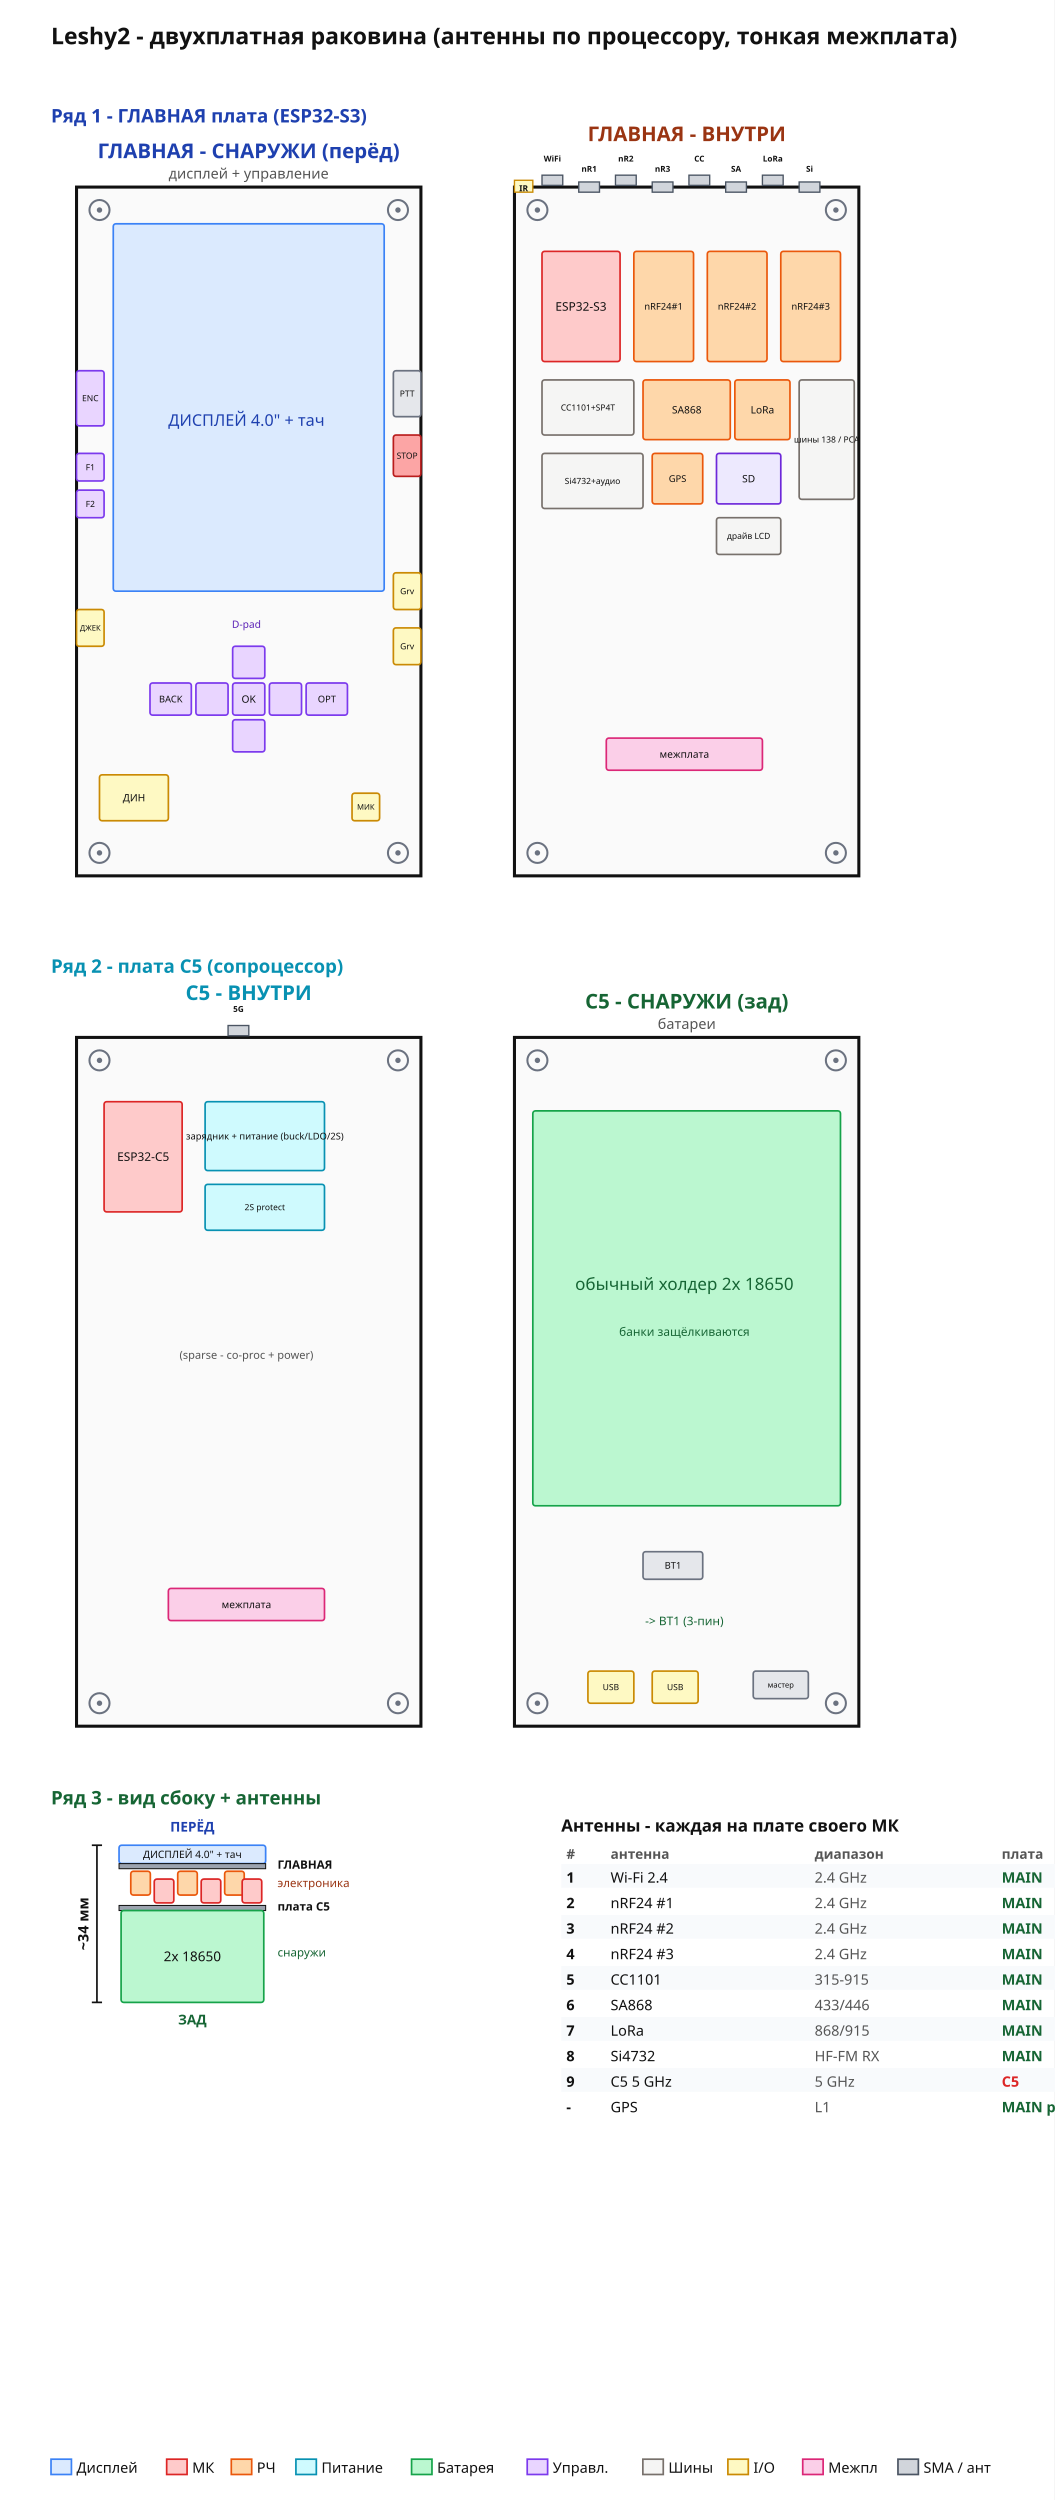
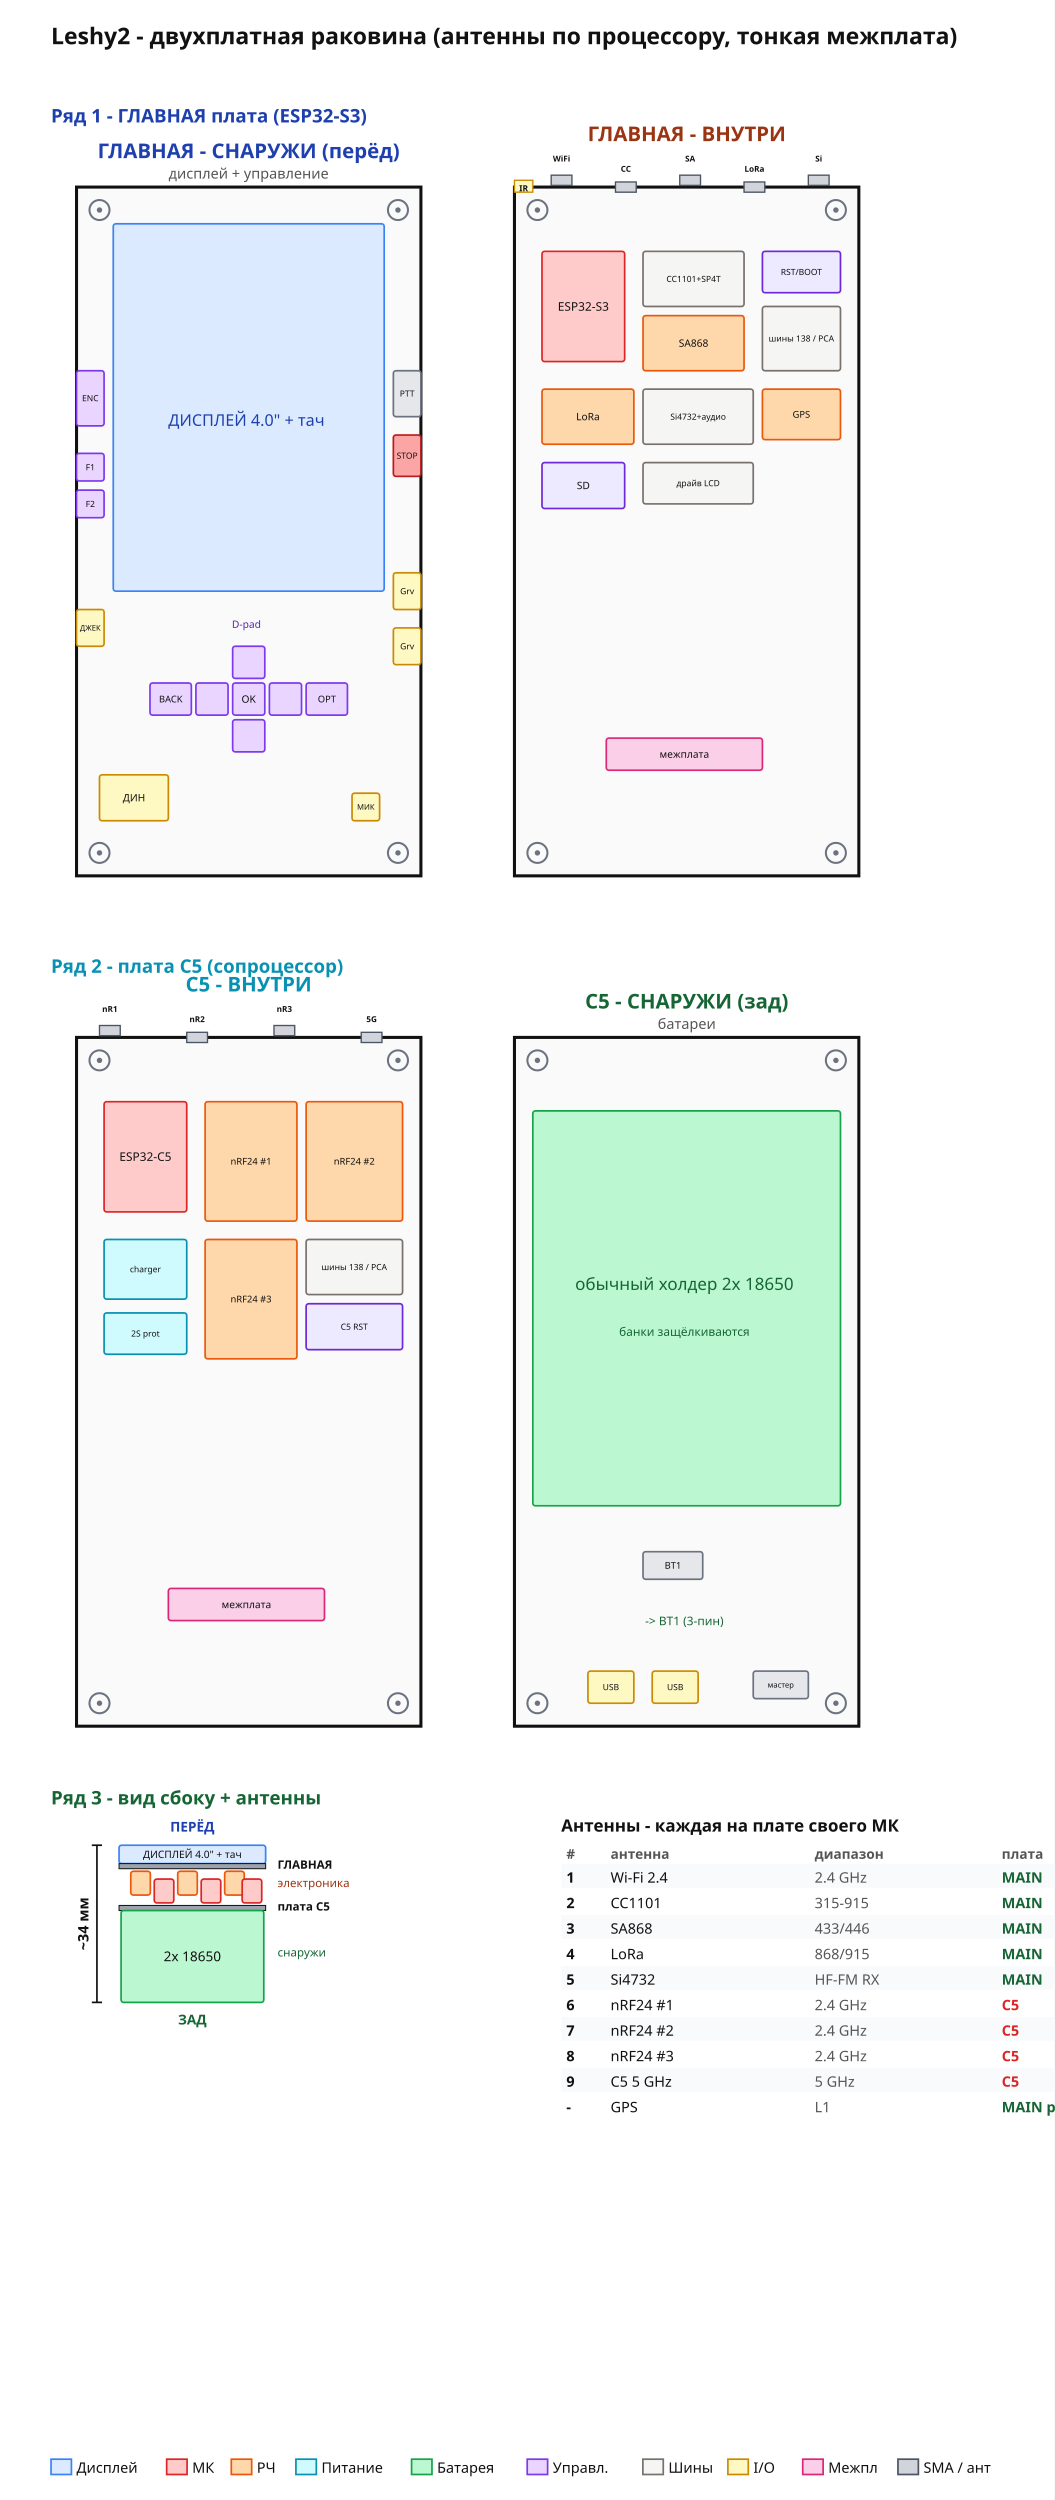
<svg xmlns="http://www.w3.org/2000/svg" width="620" height="1470" viewBox="0 0 620 1470">
  <rect width="620" height="1470" fill="white" />
  <defs>
    <marker id="ar" markerWidth="8" markerHeight="8" refX="6" refY="3" orient="auto">
      <path d="M0,0 L6,3 L0,6 Z" fill="#1e40af" />
    </marker>
  </defs>
  <text x="30.0" y="26.0" font-size="13.5" text-anchor="start" fill="#111" font-family="sans-serif" font-weight="bold">Leshy2 - двухплатная раковина (антенны по процессору, тонкая межплата)</text>
  <text x="30.0" y="72.0" font-size="11" text-anchor="start" fill="#1e40af" font-family="sans-serif" font-weight="bold">Ряд 1 - ГЛАВНАЯ плата (ESP32-S3)</text>
  <rect x="45.0" y="110.0" width="202.5" height="405.0" fill="#fafafa" stroke="#111" stroke-width="1.8" />
  <text x="146.2" y="93.0" font-size="12" text-anchor="middle" fill="#1e40af" font-family="sans-serif" font-weight="bold">ГЛАВНАЯ - СНАРУЖИ (перёд)</text>
  <text x="146.2" y="105.0" font-size="8.5" text-anchor="middle" fill="#555" font-family="sans-serif" font-weight="normal">дисплей + управление</text>
  <circle cx="58.5" cy="123.5" r="5.9" fill="none" stroke="#6b7280" stroke-width="1.2" />
  <circle cx="58.5" cy="123.5" r="1.6" fill="#6b7280" />
  <circle cx="234.0" cy="123.5" r="5.9" fill="none" stroke="#6b7280" stroke-width="1.2" />
  <circle cx="234.0" cy="123.5" r="1.6" fill="#6b7280" />
  <circle cx="58.5" cy="501.5" r="5.9" fill="none" stroke="#6b7280" stroke-width="1.2" />
  <circle cx="58.5" cy="501.5" r="1.6" fill="#6b7280" />
  <circle cx="234.0" cy="501.5" r="5.9" fill="none" stroke="#6b7280" stroke-width="1.2" />
  <circle cx="234.0" cy="501.5" r="1.6" fill="#6b7280" />
  <rect x="66.6" y="131.6" width="159.3" height="216.0" fill="#dbeafe" stroke="#3b82f6" stroke-width="1" rx="1.5" />
  <rect x="136.8" y="380.0" width="18.9" height="18.9" fill="#e9d5ff" stroke="#7c3aed" stroke-width="1" rx="1.5" />
  <rect x="115.2" y="401.6" width="18.9" height="18.9" fill="#e9d5ff" stroke="#7c3aed" stroke-width="1" rx="1.5" />
  <rect x="136.8" y="401.6" width="18.9" height="18.9" fill="#e9d5ff" stroke="#7c3aed" stroke-width="1" rx="1.5" />
  <text x="146.2" y="413.2" font-size="6" text-anchor="middle" fill="#111" font-family="sans-serif">OK</text>
  <rect x="158.4" y="401.6" width="18.9" height="18.9" fill="#e9d5ff" stroke="#7c3aed" stroke-width="1" rx="1.5" />
  <rect x="136.8" y="423.2" width="18.9" height="18.9" fill="#e9d5ff" stroke="#7c3aed" stroke-width="1" rx="1.5" />
  <rect x="88.2" y="401.6" width="24.3" height="18.9" fill="#e9d5ff" stroke="#7c3aed" stroke-width="1" rx="1.5" />
  <text x="100.4" y="413.0" font-size="5.5" text-anchor="middle" fill="#111" font-family="sans-serif">BACK</text>
  <rect x="180.0" y="401.6" width="24.3" height="18.9" fill="#e9d5ff" stroke="#7c3aed" stroke-width="1" rx="1.5" />
  <text x="192.2" y="413.0" font-size="5.5" text-anchor="middle" fill="#111" font-family="sans-serif">OPT</text>
  <rect x="45.0" y="218.0" width="16.2" height="32.4" fill="#e9d5ff" stroke="#7c3aed" stroke-width="1" rx="1.5" />
  <text x="53.1" y="235.9" font-size="5" text-anchor="middle" fill="#111" font-family="sans-serif">ENC</text>
  <rect x="45.0" y="266.6" width="16.2" height="16.2" fill="#e9d5ff" stroke="#7c3aed" stroke-width="1" rx="1.5" />
  <text x="53.1" y="276.5" font-size="5" text-anchor="middle" fill="#111" font-family="sans-serif">F1</text>
  <rect x="45.0" y="288.2" width="16.2" height="16.2" fill="#e9d5ff" stroke="#7c3aed" stroke-width="1" rx="1.5" />
  <text x="53.1" y="298.1" font-size="5" text-anchor="middle" fill="#111" font-family="sans-serif">F2</text>
  <rect x="45.0" y="358.4" width="16.2" height="21.6" fill="#fef9c3" stroke="#ca8a04" stroke-width="1" rx="1.5" />
  <text x="53.1" y="370.8" font-size="4.5" text-anchor="middle" fill="#111" font-family="sans-serif">ДЖЕК</text>
  <rect x="231.3" y="218.0" width="16.2" height="27.0" fill="#e5e7eb" stroke="#6b7280" stroke-width="1" rx="1.5" />
  <text x="239.4" y="233.2" font-size="5" text-anchor="middle" fill="#111" font-family="sans-serif">PTT</text>
  <rect x="231.3" y="255.8" width="16.2" height="24.3" fill="#fca5a5" stroke="#b91c1c" stroke-width="1" rx="1.5" />
  <text x="239.4" y="269.7" font-size="5" text-anchor="middle" fill="#111" font-family="sans-serif">STOP</text>
  <rect x="231.3" y="336.8" width="16.2" height="21.6" fill="#fef9c3" stroke="#ca8a04" stroke-width="1" rx="1.5" />
  <text x="239.4" y="349.4" font-size="5" text-anchor="middle" fill="#111" font-family="sans-serif">Grv</text>
  <rect x="231.3" y="369.2" width="16.2" height="21.6" fill="#fef9c3" stroke="#ca8a04" stroke-width="1" rx="1.5" />
  <text x="239.4" y="381.8" font-size="5" text-anchor="middle" fill="#111" font-family="sans-serif">Grv</text>
  <rect x="58.5" y="455.6" width="40.5" height="27.0" fill="#fef9c3" stroke="#ca8a04" stroke-width="1" rx="1.5" />
  <text x="78.8" y="471.2" font-size="6" text-anchor="middle" fill="#111" font-family="sans-serif">ДИН</text>
  <rect x="207.0" y="466.4" width="16.2" height="16.2" fill="#fef9c3" stroke="#ca8a04" stroke-width="1" rx="1.5" />
  <text x="215.1" y="476.1" font-size="4.5" text-anchor="middle" fill="#111" font-family="sans-serif">МИК</text>
  <text x="144.9" y="250.4" font-size="9.5" text-anchor="middle" fill="#1e40af" font-family="sans-serif" font-weight="normal">ДИСПЛЕЙ 4.0" + тач</text>
  <text x="144.9" y="369.2" font-size="6" text-anchor="middle" fill="#5b21b6" font-family="sans-serif" font-weight="normal">D-pad</text>
  <rect x="302.5" y="110.0" width="202.5" height="405.0" fill="#fafafa" stroke="#111" stroke-width="1.8" />
  <text x="403.8" y="83.0" font-size="12" text-anchor="middle" fill="#9a3412" font-family="sans-serif" font-weight="bold">ГЛАВНАЯ - ВНУТРИ</text>
  <circle cx="316.0" cy="123.5" r="5.9" fill="none" stroke="#6b7280" stroke-width="1.2" />
  <circle cx="316.0" cy="123.5" r="1.6" fill="#6b7280" />
  <circle cx="491.5" cy="123.5" r="5.9" fill="none" stroke="#6b7280" stroke-width="1.2" />
  <circle cx="491.5" cy="123.5" r="1.6" fill="#6b7280" />
  <circle cx="316.0" cy="501.5" r="5.9" fill="none" stroke="#6b7280" stroke-width="1.2" />
  <circle cx="316.0" cy="501.5" r="1.6" fill="#6b7280" />
  <circle cx="491.5" cy="501.5" r="5.9" fill="none" stroke="#6b7280" stroke-width="1.2" />
  <circle cx="491.5" cy="501.5" r="1.6" fill="#6b7280" />
-   <rect x="318.7" y="147.8" width="45.9" height="64.8" fill="#fecaca" stroke="#dc2626" stroke-width="1" rx="1.5" />
-   <text x="341.6" y="182.7" font-size="7" text-anchor="middle" fill="#111" font-family="sans-serif">ESP32-S3</text>
-   <rect x="372.7" y="147.8" width="35.1" height="64.8" fill="#fed7aa" stroke="#ea580c" stroke-width="1" rx="1.5" />
-   <text x="390.2" y="182.1" font-size="5.5" text-anchor="middle" fill="#111" font-family="sans-serif">nRF24#1</text>
-   <rect x="415.9" y="147.8" width="35.1" height="64.8" fill="#fed7aa" stroke="#ea580c" stroke-width="1" rx="1.5" />
-   <text x="433.4" y="182.1" font-size="5.5" text-anchor="middle" fill="#111" font-family="sans-serif">nRF24#2</text>
-   <rect x="459.1" y="147.8" width="35.1" height="64.8" fill="#fed7aa" stroke="#ea580c" stroke-width="1" rx="1.5" />
-   <text x="476.7" y="182.1" font-size="5.5" text-anchor="middle" fill="#111" font-family="sans-serif">nRF24#3</text>
-   <rect x="318.7" y="223.4" width="54.0" height="32.4" fill="#f5f5f4" stroke="#78716c" stroke-width="1" rx="1.5" />
-   <text x="345.7" y="241.4" font-size="5" text-anchor="middle" fill="#111" font-family="sans-serif">CC1101+SP4T</text>
-   <rect x="378.1" y="223.4" width="51.3" height="35.1" fill="#fed7aa" stroke="#ea580c" stroke-width="1" rx="1.5" />
-   <text x="403.8" y="243.1" font-size="6" text-anchor="middle" fill="#111" font-family="sans-serif">SA868</text>
-   <rect x="432.1" y="223.4" width="32.4" height="35.1" fill="#fed7aa" stroke="#ea580c" stroke-width="1" rx="1.5" />
-   <text x="448.3" y="243.1" font-size="6" text-anchor="middle" fill="#111" font-family="sans-serif">LoRa</text>
-   <rect x="318.7" y="266.6" width="59.4" height="32.4" fill="#f5f5f4" stroke="#78716c" stroke-width="1" rx="1.5" />
-   <text x="348.4" y="284.6" font-size="5" text-anchor="middle" fill="#111" font-family="sans-serif">Si4732+аудио</text>
-   <rect x="383.5" y="266.6" width="29.7" height="29.7" fill="#fed7aa" stroke="#ea580c" stroke-width="1" rx="1.5" />
-   <text x="398.4" y="283.4" font-size="5.5" text-anchor="middle" fill="#111" font-family="sans-serif">GPS</text>
-   <rect x="421.3" y="266.6" width="37.8" height="29.7" fill="#ede9fe" stroke="#6d28d9" stroke-width="1" rx="1.5" />
-   <text x="440.2" y="283.6" font-size="6" text-anchor="middle" fill="#111" font-family="sans-serif">SD</text>
-   <rect x="469.9" y="223.4" width="32.4" height="70.2" fill="#f5f5f4" stroke="#78716c" stroke-width="1" rx="1.5" />
-   <text x="486.1" y="260.2" font-size="5" text-anchor="middle" fill="#111" font-family="sans-serif">шины 138 / PCA</text>
-   <rect x="421.3" y="304.4" width="37.8" height="21.6" fill="#f5f5f4" stroke="#78716c" stroke-width="1" rx="1.5" />
-   <text x="440.2" y="316.9" font-size="5" text-anchor="middle" fill="#111" font-family="sans-serif">драйв LCD</text>
+   <rect x="318.7" y="147.8" width="48.6" height="64.8" fill="#fecaca" stroke="#dc2626" stroke-width="1" rx="1.5" />
+   <text x="343.0" y="182.7" font-size="7" text-anchor="middle" fill="#111" font-family="sans-serif">ESP32-S3</text>
+   <rect x="378.1" y="147.8" width="59.4" height="32.4" fill="#f5f5f4" stroke="#78716c" stroke-width="1" rx="1.5" />
+   <text x="407.8" y="165.8" font-size="5" text-anchor="middle" fill="#111" font-family="sans-serif">CC1101+SP4T</text>
+   <rect x="448.3" y="147.8" width="45.9" height="24.3" fill="#ede9fe" stroke="#6d28d9" stroke-width="1" rx="1.5" />
+   <text x="471.2" y="161.7" font-size="5" text-anchor="middle" fill="#111" font-family="sans-serif">RST/BOOT</text>
+   <rect x="378.1" y="185.6" width="59.4" height="32.4" fill="#fed7aa" stroke="#ea580c" stroke-width="1" rx="1.5" />
+   <text x="407.8" y="203.9" font-size="6" text-anchor="middle" fill="#111" font-family="sans-serif">SA868</text>
+   <rect x="448.3" y="180.2" width="45.9" height="37.8" fill="#f5f5f4" stroke="#78716c" stroke-width="1" rx="1.5" />
+   <text x="471.2" y="200.8" font-size="5" text-anchor="middle" fill="#111" font-family="sans-serif">шины 138 / PCA</text>
+   <rect x="318.7" y="228.8" width="54.0" height="32.4" fill="#fed7aa" stroke="#ea580c" stroke-width="1" rx="1.5" />
+   <text x="345.7" y="247.1" font-size="6" text-anchor="middle" fill="#111" font-family="sans-serif">LoRa</text>
+   <rect x="378.1" y="228.8" width="64.8" height="32.4" fill="#f5f5f4" stroke="#78716c" stroke-width="1" rx="1.5" />
+   <text x="410.5" y="246.8" font-size="5" text-anchor="middle" fill="#111" font-family="sans-serif">Si4732+аудио</text>
+   <rect x="448.3" y="228.8" width="45.9" height="29.7" fill="#fed7aa" stroke="#ea580c" stroke-width="1" rx="1.5" />
+   <text x="471.2" y="245.6" font-size="5.5" text-anchor="middle" fill="#111" font-family="sans-serif">GPS</text>
+   <rect x="318.7" y="272.0" width="48.6" height="27.0" fill="#ede9fe" stroke="#6d28d9" stroke-width="1" rx="1.5" />
+   <text x="343.0" y="287.6" font-size="6" text-anchor="middle" fill="#111" font-family="sans-serif">SD</text>
+   <rect x="378.1" y="272.0" width="64.8" height="24.3" fill="#f5f5f4" stroke="#78716c" stroke-width="1" rx="1.5" />
+   <text x="410.5" y="285.9" font-size="5" text-anchor="middle" fill="#111" font-family="sans-serif">драйв LCD</text>
  <rect x="356.5" y="434.0" width="91.8" height="18.9" fill="#fbcfe8" stroke="#db2777" stroke-width="1" rx="1.5" />
  <text x="402.4" y="445.6" font-size="6" text-anchor="middle" fill="#111" font-family="sans-serif">межплата</text>
  <rect x="302.5" y="106.0" width="10.8" height="7" fill="#fef9c3" stroke="#ca8a04" stroke-width="0.8" />
  <text x="307.9" y="112.5" font-size="5" text-anchor="middle" fill="#111" font-family="sans-serif" font-weight="bold">IR</text>
-   <rect x="318.7" y="103.0" width="12.2" height="6" fill="#d1d5db" stroke="#4b5563" stroke-width="0.8" />
-   <text x="324.8" y="95.0" font-size="4.8" text-anchor="middle" fill="#111" font-family="sans-serif" font-weight="bold">WiFi</text>
-   <rect x="340.3" y="107.0" width="12.2" height="6" fill="#d1d5db" stroke="#4b5563" stroke-width="0.8" />
-   <text x="346.4" y="101.0" font-size="4.8" text-anchor="middle" fill="#111" font-family="sans-serif" font-weight="bold">nR1</text>
-   <rect x="361.9" y="103.0" width="12.2" height="6" fill="#d1d5db" stroke="#4b5563" stroke-width="0.8" />
-   <text x="368.0" y="95.0" font-size="4.8" text-anchor="middle" fill="#111" font-family="sans-serif" font-weight="bold">nR2</text>
-   <rect x="383.5" y="107.0" width="12.2" height="6" fill="#d1d5db" stroke="#4b5563" stroke-width="0.8" />
-   <text x="389.6" y="101.0" font-size="4.8" text-anchor="middle" fill="#111" font-family="sans-serif" font-weight="bold">nR3</text>
-   <rect x="405.1" y="103.0" width="12.2" height="6" fill="#d1d5db" stroke="#4b5563" stroke-width="0.8" />
-   <text x="411.2" y="95.0" font-size="4.8" text-anchor="middle" fill="#111" font-family="sans-serif" font-weight="bold">CC</text>
-   <rect x="426.7" y="107.0" width="12.2" height="6" fill="#d1d5db" stroke="#4b5563" stroke-width="0.8" />
-   <text x="432.8" y="101.0" font-size="4.8" text-anchor="middle" fill="#111" font-family="sans-serif" font-weight="bold">SA</text>
-   <rect x="448.3" y="103.0" width="12.2" height="6" fill="#d1d5db" stroke="#4b5563" stroke-width="0.8" />
-   <text x="454.4" y="95.0" font-size="4.8" text-anchor="middle" fill="#111" font-family="sans-serif" font-weight="bold">LoRa</text>
-   <rect x="469.9" y="107.0" width="12.2" height="6" fill="#d1d5db" stroke="#4b5563" stroke-width="0.8" />
-   <text x="476.0" y="101.0" font-size="4.8" text-anchor="middle" fill="#111" font-family="sans-serif" font-weight="bold">Si</text>
+   <rect x="324.1" y="103.0" width="12.2" height="6" fill="#d1d5db" stroke="#4b5563" stroke-width="0.8" />
+   <text x="330.2" y="95.0" font-size="4.8" text-anchor="middle" fill="#111" font-family="sans-serif" font-weight="bold">WiFi</text>
+   <rect x="361.9" y="107.0" width="12.2" height="6" fill="#d1d5db" stroke="#4b5563" stroke-width="0.8" />
+   <text x="368.0" y="101.0" font-size="4.8" text-anchor="middle" fill="#111" font-family="sans-serif" font-weight="bold">CC</text>
+   <rect x="399.7" y="103.0" width="12.2" height="6" fill="#d1d5db" stroke="#4b5563" stroke-width="0.8" />
+   <text x="405.8" y="95.0" font-size="4.8" text-anchor="middle" fill="#111" font-family="sans-serif" font-weight="bold">SA</text>
+   <rect x="437.5" y="107.0" width="12.2" height="6" fill="#d1d5db" stroke="#4b5563" stroke-width="0.8" />
+   <text x="443.6" y="101.0" font-size="4.8" text-anchor="middle" fill="#111" font-family="sans-serif" font-weight="bold">LoRa</text>
+   <rect x="475.3" y="103.0" width="12.2" height="6" fill="#d1d5db" stroke="#4b5563" stroke-width="0.8" />
+   <text x="481.4" y="95.0" font-size="4.8" text-anchor="middle" fill="#111" font-family="sans-serif" font-weight="bold">Si</text>
  <text x="30.0" y="572.0" font-size="11" text-anchor="start" fill="#0891b2" font-family="sans-serif" font-weight="bold">Ряд 2 - плата C5 (сопроцессор)</text>
  <rect x="45.0" y="610.0" width="202.5" height="405.0" fill="#fafafa" stroke="#111" stroke-width="1.8" />
-   <text x="146.2" y="588.0" font-size="12" text-anchor="middle" fill="#0891b2" font-family="sans-serif" font-weight="bold">C5 - ВНУТРИ</text>
+   <text x="146.2" y="583.0" font-size="12" text-anchor="middle" fill="#0891b2" font-family="sans-serif" font-weight="bold">C5 - ВНУТРИ</text>
  <circle cx="58.5" cy="623.5" r="5.9" fill="none" stroke="#6b7280" stroke-width="1.2" />
  <circle cx="58.5" cy="623.5" r="1.6" fill="#6b7280" />
  <circle cx="234.0" cy="623.5" r="5.9" fill="none" stroke="#6b7280" stroke-width="1.2" />
  <circle cx="234.0" cy="623.5" r="1.6" fill="#6b7280" />
  <circle cx="58.5" cy="1001.5" r="5.9" fill="none" stroke="#6b7280" stroke-width="1.2" />
  <circle cx="58.5" cy="1001.5" r="1.6" fill="#6b7280" />
  <circle cx="234.0" cy="1001.5" r="5.9" fill="none" stroke="#6b7280" stroke-width="1.2" />
  <circle cx="234.0" cy="1001.5" r="1.6" fill="#6b7280" />
-   <rect x="61.2" y="647.8" width="45.9" height="64.8" fill="#fecaca" stroke="#dc2626" stroke-width="1" rx="1.5" />
-   <text x="84.2" y="682.6" font-size="7" text-anchor="middle" fill="#111" font-family="sans-serif">ESP32-C5</text>
-   <rect x="120.6" y="647.8" width="70.2" height="40.5" fill="#cffafe" stroke="#0891b2" stroke-width="1" rx="1.5" />
-   <text x="155.7" y="670.0" font-size="5.5" text-anchor="middle" fill="#111" font-family="sans-serif">зарядник + питание (buck/LDO/2S)</text>
-   <rect x="120.6" y="696.4" width="70.2" height="27.0" fill="#cffafe" stroke="#0891b2" stroke-width="1" rx="1.5" />
-   <text x="155.7" y="711.6" font-size="5" text-anchor="middle" fill="#111" font-family="sans-serif">2S protect</text>
+   <rect x="61.2" y="647.8" width="48.6" height="64.8" fill="#fecaca" stroke="#dc2626" stroke-width="1" rx="1.5" />
+   <text x="85.5" y="682.6" font-size="7" text-anchor="middle" fill="#111" font-family="sans-serif">ESP32-C5</text>
+   <rect x="120.6" y="647.8" width="54.0" height="70.2" fill="#fed7aa" stroke="#ea580c" stroke-width="1" rx="1.5" />
+   <text x="147.6" y="684.8" font-size="5.5" text-anchor="middle" fill="#111" font-family="sans-serif">nRF24 #1</text>
+   <rect x="180.0" y="647.8" width="56.7" height="70.2" fill="#fed7aa" stroke="#ea580c" stroke-width="1" rx="1.5" />
+   <text x="208.3" y="684.8" font-size="5.5" text-anchor="middle" fill="#111" font-family="sans-serif">nRF24 #2</text>
+   <rect x="120.6" y="728.8" width="54.0" height="70.2" fill="#fed7aa" stroke="#ea580c" stroke-width="1" rx="1.5" />
+   <text x="147.6" y="765.8" font-size="5.5" text-anchor="middle" fill="#111" font-family="sans-serif">nRF24 #3</text>
+   <rect x="61.2" y="728.8" width="48.6" height="35.1" fill="#cffafe" stroke="#0891b2" stroke-width="1" rx="1.5" />
+   <text x="85.5" y="748.1" font-size="5" text-anchor="middle" fill="#111" font-family="sans-serif">charger</text>
+   <rect x="61.2" y="772.0" width="48.6" height="24.3" fill="#cffafe" stroke="#0891b2" stroke-width="1" rx="1.5" />
+   <text x="85.5" y="785.9" font-size="5" text-anchor="middle" fill="#111" font-family="sans-serif">2S prot</text>
+   <rect x="180.0" y="728.8" width="56.7" height="32.4" fill="#f5f5f4" stroke="#78716c" stroke-width="1" rx="1.5" />
+   <text x="208.3" y="746.8" font-size="5" text-anchor="middle" fill="#111" font-family="sans-serif">шины 138 / PCA</text>
+   <rect x="180.0" y="766.6" width="56.7" height="27.0" fill="#ede9fe" stroke="#6d28d9" stroke-width="1" rx="1.5" />
+   <text x="208.3" y="781.9" font-size="5" text-anchor="middle" fill="#111" font-family="sans-serif">C5 RST</text>
  <rect x="99.0" y="934.0" width="91.8" height="18.9" fill="#fbcfe8" stroke="#db2777" stroke-width="1" rx="1.5" />
  <text x="144.9" y="945.6" font-size="6" text-anchor="middle" fill="#111" font-family="sans-serif">межплата</text>
-   <text x="144.9" y="799.0" font-size="6.5" text-anchor="middle" fill="#555" font-family="sans-serif" font-weight="normal">(sparse - co-proc + power)</text>
-   <rect x="134.1" y="603.0" width="12.2" height="6" fill="#d1d5db" stroke="#4b5563" stroke-width="0.8" />
-   <text x="140.2" y="595.0" font-size="4.8" text-anchor="middle" fill="#111" font-family="sans-serif" font-weight="bold">5G</text>
+   <rect x="58.5" y="603.0" width="12.2" height="6" fill="#d1d5db" stroke="#4b5563" stroke-width="0.8" />
+   <text x="64.6" y="595.0" font-size="4.8" text-anchor="middle" fill="#111" font-family="sans-serif" font-weight="bold">nR1</text>
+   <rect x="109.8" y="607.0" width="12.2" height="6" fill="#d1d5db" stroke="#4b5563" stroke-width="0.8" />
+   <text x="115.9" y="601.0" font-size="4.8" text-anchor="middle" fill="#111" font-family="sans-serif" font-weight="bold">nR2</text>
+   <rect x="161.1" y="603.0" width="12.2" height="6" fill="#d1d5db" stroke="#4b5563" stroke-width="0.8" />
+   <text x="167.2" y="595.0" font-size="4.8" text-anchor="middle" fill="#111" font-family="sans-serif" font-weight="bold">nR3</text>
+   <rect x="212.4" y="607.0" width="12.2" height="6" fill="#d1d5db" stroke="#4b5563" stroke-width="0.8" />
+   <text x="218.5" y="601.0" font-size="4.8" text-anchor="middle" fill="#111" font-family="sans-serif" font-weight="bold">5G</text>
  <rect x="302.5" y="610.0" width="202.5" height="405.0" fill="#fafafa" stroke="#111" stroke-width="1.8" />
  <text x="403.8" y="593.0" font-size="12" text-anchor="middle" fill="#166534" font-family="sans-serif" font-weight="bold">C5 - СНАРУЖИ (зад)</text>
  <text x="403.8" y="605.0" font-size="8.5" text-anchor="middle" fill="#555" font-family="sans-serif" font-weight="normal">батареи</text>
  <circle cx="316.0" cy="623.5" r="5.9" fill="none" stroke="#6b7280" stroke-width="1.2" />
  <circle cx="316.0" cy="623.5" r="1.6" fill="#6b7280" />
  <circle cx="491.5" cy="623.5" r="5.9" fill="none" stroke="#6b7280" stroke-width="1.2" />
  <circle cx="491.5" cy="623.5" r="1.6" fill="#6b7280" />
  <circle cx="316.0" cy="1001.5" r="5.9" fill="none" stroke="#6b7280" stroke-width="1.2" />
  <circle cx="316.0" cy="1001.5" r="1.6" fill="#6b7280" />
  <circle cx="491.5" cy="1001.5" r="5.9" fill="none" stroke="#6b7280" stroke-width="1.2" />
  <circle cx="491.5" cy="1001.5" r="1.6" fill="#6b7280" />
  <rect x="313.3" y="653.2" width="180.9" height="232.2" fill="#bbf7d0" stroke="#16a34a" stroke-width="1" rx="1.5" />
  <rect x="378.1" y="912.4" width="35.1" height="16.2" fill="#e5e7eb" stroke="#6b7280" stroke-width="1" rx="1.5" />
  <text x="395.7" y="922.4" font-size="5.5" text-anchor="middle" fill="#111" font-family="sans-serif">BT1</text>
  <rect x="345.7" y="982.6" width="27.0" height="18.9" fill="#fef9c3" stroke="#ca8a04" stroke-width="1" rx="1.5" />
  <text x="359.2" y="993.8" font-size="5" text-anchor="middle" fill="#111" font-family="sans-serif">USB</text>
  <rect x="383.5" y="982.6" width="27.0" height="18.9" fill="#fef9c3" stroke="#ca8a04" stroke-width="1" rx="1.5" />
  <text x="397.0" y="993.8" font-size="5" text-anchor="middle" fill="#111" font-family="sans-serif">USB</text>
  <rect x="442.9" y="982.6" width="32.4" height="16.2" fill="#e5e7eb" stroke="#6b7280" stroke-width="1" rx="1.5" />
  <text x="459.1" y="992.3" font-size="4.5" text-anchor="middle" fill="#111" font-family="sans-serif">мастер</text>
  <text x="402.4" y="758.5" font-size="10" text-anchor="middle" fill="#166534" font-family="sans-serif" font-weight="normal">обычный холдер 2x 18650</text>
  <text x="402.4" y="785.5" font-size="7" text-anchor="middle" fill="#166534" font-family="sans-serif" font-weight="normal">банки защёлкиваются</text>
  <text x="402.4" y="955.6" font-size="7" text-anchor="middle" fill="#166534" font-family="sans-serif" font-weight="normal">-&gt; BT1 (3-пин)</text>
  <text x="30.0" y="1061.0" font-size="11" text-anchor="start" fill="#166534" font-family="sans-serif" font-weight="bold">Ряд 3 - вид сбоку + антенны</text>
  <text x="113.1" y="1077.0" font-size="8" text-anchor="middle" fill="#1e40af" font-family="sans-serif" font-weight="bold">ПЕРЁД</text>
  <rect x="70.0" y="1085.0" width="86.2" height="10.8" fill="#dbeafe" stroke="#3b82f6" stroke-width="1" rx="1.5" />
  <text x="113.1" y="1092.5" font-size="6" text-anchor="middle" fill="#111" font-family="sans-serif">ДИСПЛЕЙ 4.0" + тач</text>
  <rect x="70.0" y="1095.8" width="86.2" height="3" fill="#9ca3af" stroke="#111" stroke-width="0.6" />
  <text x="163.2" y="1098.8" font-size="6.8" text-anchor="start" fill="#111" font-family="sans-serif" font-weight="bold">ГЛАВНАЯ</text>
  <rect x="76.9" y="1100.3" width="11.5" height="14.0" fill="#fed7aa" stroke="#ea580c" stroke-width="1" rx="1.5" />
  <rect x="104.5" y="1100.3" width="11.5" height="14.0" fill="#fed7aa" stroke="#ea580c" stroke-width="1" rx="1.5" />
  <rect x="132.1" y="1100.3" width="11.5" height="14.0" fill="#fed7aa" stroke="#ea580c" stroke-width="1" rx="1.5" />
  <rect x="90.7" y="1104.9" width="11.5" height="14.0" fill="#fecaca" stroke="#dc2626" stroke-width="1" rx="1.5" />
  <rect x="118.3" y="1104.9" width="11.5" height="14.0" fill="#fecaca" stroke="#dc2626" stroke-width="1" rx="1.5" />
  <rect x="142.4" y="1104.9" width="11.5" height="14.0" fill="#fecaca" stroke="#dc2626" stroke-width="1" rx="1.5" />
  <text x="163.2" y="1109.6" font-size="6.8" text-anchor="start" fill="#9a3412" font-family="sans-serif" font-weight="normal">электроника</text>
  <rect x="70.0" y="1120.4" width="86.2" height="3" fill="#9ca3af" stroke="#111" stroke-width="0.6" />
  <text x="163.2" y="1123.4" font-size="6.8" text-anchor="start" fill="#111" font-family="sans-serif" font-weight="bold">плата C5</text>
  <rect x="71.2" y="1123.4" width="83.9" height="54.0" fill="#bbf7d0" stroke="#16a34a" stroke-width="1" rx="1.5" />
  <text x="113.1" y="1153.2" font-size="8" text-anchor="middle" fill="#111" font-family="sans-serif">2x 18650</text>
  <text x="163.2" y="1150.4" font-size="6.8" text-anchor="start" fill="#166534" font-family="sans-serif" font-weight="normal">снаружи</text>
  <text x="113.1" y="1190.4" font-size="8" text-anchor="middle" fill="#166534" font-family="sans-serif" font-weight="bold">ЗАД</text>
  <line x1="57" y1="1085.0" x2="57" y2="1177.4" stroke="#111" />
  <line x1="54" y1="1085.0" x2="60" y2="1085.0" stroke="#111" />
  <line x1="54" y1="1177.4" x2="60" y2="1177.4" stroke="#111" />
  <text x="52.0" y="1131.2" font-size="8.5" text-anchor="middle" fill="#111" font-family="sans-serif" font-weight="bold" transform="rotate(-90 52.0 1131.2)">~34 мм</text>
  <text x="330.0" y="1077.0" font-size="10" text-anchor="start" fill="#111" font-family="sans-serif" font-weight="bold">Антенны - каждая на плате своего МК</text>
  <text x="333.0" y="1093.0" font-size="8" text-anchor="start" fill="#555" font-family="sans-serif" font-weight="bold">#</text>
  <text x="359.0" y="1093.0" font-size="8" text-anchor="start" fill="#555" font-family="sans-serif" font-weight="bold">антенна</text>
  <text x="479.0" y="1093.0" font-size="8" text-anchor="start" fill="#555" font-family="sans-serif" font-weight="bold">диапазон</text>
  <text x="589.0" y="1093.0" font-size="8" text-anchor="start" fill="#555" font-family="sans-serif" font-weight="bold">плата</text>
  <rect x="330" y="1096.0" width="346" height="14" fill="#f8fafc" />
  <text x="333.0" y="1107.0" font-size="8.5" text-anchor="start" fill="#111" font-family="sans-serif" font-weight="bold">1</text>
  <text x="359.0" y="1107.0" font-size="8.5" text-anchor="start" fill="#111" font-family="sans-serif" font-weight="normal">Wi-Fi 2.4</text>
  <text x="479.0" y="1107.0" font-size="8.5" text-anchor="start" fill="#555" font-family="sans-serif" font-weight="normal">2.4 GHz</text>
  <text x="589.0" y="1107.0" font-size="8.5" text-anchor="start" fill="#166534" font-family="sans-serif" font-weight="bold">MAIN</text>
  <text x="333.0" y="1122.0" font-size="8.5" text-anchor="start" fill="#111" font-family="sans-serif" font-weight="bold">2</text>
-   <text x="359.0" y="1122.0" font-size="8.5" text-anchor="start" fill="#111" font-family="sans-serif" font-weight="normal">nRF24 #1</text>
-   <text x="479.0" y="1122.0" font-size="8.5" text-anchor="start" fill="#555" font-family="sans-serif" font-weight="normal">2.4 GHz</text>
+   <text x="359.0" y="1122.0" font-size="8.5" text-anchor="start" fill="#111" font-family="sans-serif" font-weight="normal">CC1101</text>
+   <text x="479.0" y="1122.0" font-size="8.5" text-anchor="start" fill="#555" font-family="sans-serif" font-weight="normal">315-915</text>
  <text x="589.0" y="1122.0" font-size="8.5" text-anchor="start" fill="#166534" font-family="sans-serif" font-weight="bold">MAIN</text>
  <rect x="330" y="1126.0" width="346" height="14" fill="#f8fafc" />
  <text x="333.0" y="1137.0" font-size="8.5" text-anchor="start" fill="#111" font-family="sans-serif" font-weight="bold">3</text>
-   <text x="359.0" y="1137.0" font-size="8.5" text-anchor="start" fill="#111" font-family="sans-serif" font-weight="normal">nRF24 #2</text>
-   <text x="479.0" y="1137.0" font-size="8.5" text-anchor="start" fill="#555" font-family="sans-serif" font-weight="normal">2.4 GHz</text>
+   <text x="359.0" y="1137.0" font-size="8.5" text-anchor="start" fill="#111" font-family="sans-serif" font-weight="normal">SA868</text>
+   <text x="479.0" y="1137.0" font-size="8.5" text-anchor="start" fill="#555" font-family="sans-serif" font-weight="normal">433/446</text>
  <text x="589.0" y="1137.0" font-size="8.5" text-anchor="start" fill="#166534" font-family="sans-serif" font-weight="bold">MAIN</text>
  <text x="333.0" y="1152.0" font-size="8.5" text-anchor="start" fill="#111" font-family="sans-serif" font-weight="bold">4</text>
-   <text x="359.0" y="1152.0" font-size="8.5" text-anchor="start" fill="#111" font-family="sans-serif" font-weight="normal">nRF24 #3</text>
-   <text x="479.0" y="1152.0" font-size="8.5" text-anchor="start" fill="#555" font-family="sans-serif" font-weight="normal">2.4 GHz</text>
+   <text x="359.0" y="1152.0" font-size="8.5" text-anchor="start" fill="#111" font-family="sans-serif" font-weight="normal">LoRa</text>
+   <text x="479.0" y="1152.0" font-size="8.5" text-anchor="start" fill="#555" font-family="sans-serif" font-weight="normal">868/915</text>
  <text x="589.0" y="1152.0" font-size="8.5" text-anchor="start" fill="#166534" font-family="sans-serif" font-weight="bold">MAIN</text>
  <rect x="330" y="1156.0" width="346" height="14" fill="#f8fafc" />
  <text x="333.0" y="1167.0" font-size="8.5" text-anchor="start" fill="#111" font-family="sans-serif" font-weight="bold">5</text>
-   <text x="359.0" y="1167.0" font-size="8.5" text-anchor="start" fill="#111" font-family="sans-serif" font-weight="normal">CC1101</text>
-   <text x="479.0" y="1167.0" font-size="8.5" text-anchor="start" fill="#555" font-family="sans-serif" font-weight="normal">315-915</text>
+   <text x="359.0" y="1167.0" font-size="8.5" text-anchor="start" fill="#111" font-family="sans-serif" font-weight="normal">Si4732</text>
+   <text x="479.0" y="1167.0" font-size="8.5" text-anchor="start" fill="#555" font-family="sans-serif" font-weight="normal">HF-FM RX</text>
  <text x="589.0" y="1167.0" font-size="8.5" text-anchor="start" fill="#166534" font-family="sans-serif" font-weight="bold">MAIN</text>
  <text x="333.0" y="1182.0" font-size="8.5" text-anchor="start" fill="#111" font-family="sans-serif" font-weight="bold">6</text>
-   <text x="359.0" y="1182.0" font-size="8.5" text-anchor="start" fill="#111" font-family="sans-serif" font-weight="normal">SA868</text>
-   <text x="479.0" y="1182.0" font-size="8.5" text-anchor="start" fill="#555" font-family="sans-serif" font-weight="normal">433/446</text>
-   <text x="589.0" y="1182.0" font-size="8.5" text-anchor="start" fill="#166534" font-family="sans-serif" font-weight="bold">MAIN</text>
+   <text x="359.0" y="1182.0" font-size="8.5" text-anchor="start" fill="#111" font-family="sans-serif" font-weight="normal">nRF24 #1</text>
+   <text x="479.0" y="1182.0" font-size="8.5" text-anchor="start" fill="#555" font-family="sans-serif" font-weight="normal">2.4 GHz</text>
+   <text x="589.0" y="1182.0" font-size="8.5" text-anchor="start" fill="#dc2626" font-family="sans-serif" font-weight="bold">C5</text>
  <rect x="330" y="1186.0" width="346" height="14" fill="#f8fafc" />
  <text x="333.0" y="1197.0" font-size="8.5" text-anchor="start" fill="#111" font-family="sans-serif" font-weight="bold">7</text>
-   <text x="359.0" y="1197.0" font-size="8.5" text-anchor="start" fill="#111" font-family="sans-serif" font-weight="normal">LoRa</text>
-   <text x="479.0" y="1197.0" font-size="8.5" text-anchor="start" fill="#555" font-family="sans-serif" font-weight="normal">868/915</text>
-   <text x="589.0" y="1197.0" font-size="8.5" text-anchor="start" fill="#166534" font-family="sans-serif" font-weight="bold">MAIN</text>
+   <text x="359.0" y="1197.0" font-size="8.5" text-anchor="start" fill="#111" font-family="sans-serif" font-weight="normal">nRF24 #2</text>
+   <text x="479.0" y="1197.0" font-size="8.5" text-anchor="start" fill="#555" font-family="sans-serif" font-weight="normal">2.4 GHz</text>
+   <text x="589.0" y="1197.0" font-size="8.5" text-anchor="start" fill="#dc2626" font-family="sans-serif" font-weight="bold">C5</text>
  <text x="333.0" y="1212.0" font-size="8.5" text-anchor="start" fill="#111" font-family="sans-serif" font-weight="bold">8</text>
-   <text x="359.0" y="1212.0" font-size="8.5" text-anchor="start" fill="#111" font-family="sans-serif" font-weight="normal">Si4732</text>
-   <text x="479.0" y="1212.0" font-size="8.5" text-anchor="start" fill="#555" font-family="sans-serif" font-weight="normal">HF-FM RX</text>
-   <text x="589.0" y="1212.0" font-size="8.5" text-anchor="start" fill="#166534" font-family="sans-serif" font-weight="bold">MAIN</text>
+   <text x="359.0" y="1212.0" font-size="8.5" text-anchor="start" fill="#111" font-family="sans-serif" font-weight="normal">nRF24 #3</text>
+   <text x="479.0" y="1212.0" font-size="8.5" text-anchor="start" fill="#555" font-family="sans-serif" font-weight="normal">2.4 GHz</text>
+   <text x="589.0" y="1212.0" font-size="8.5" text-anchor="start" fill="#dc2626" font-family="sans-serif" font-weight="bold">C5</text>
  <rect x="330" y="1216.0" width="346" height="14" fill="#f8fafc" />
  <text x="333.0" y="1227.0" font-size="8.5" text-anchor="start" fill="#111" font-family="sans-serif" font-weight="bold">9</text>
  <text x="359.0" y="1227.0" font-size="8.5" text-anchor="start" fill="#111" font-family="sans-serif" font-weight="normal">C5 5 GHz</text>
  <text x="479.0" y="1227.0" font-size="8.5" text-anchor="start" fill="#555" font-family="sans-serif" font-weight="normal">5 GHz</text>
  <text x="589.0" y="1227.0" font-size="8.5" text-anchor="start" fill="#dc2626" font-family="sans-serif" font-weight="bold">C5</text>
  <text x="333.0" y="1242.0" font-size="8.5" text-anchor="start" fill="#111" font-family="sans-serif" font-weight="bold">-</text>
  <text x="359.0" y="1242.0" font-size="8.5" text-anchor="start" fill="#111" font-family="sans-serif" font-weight="normal">GPS</text>
  <text x="479.0" y="1242.0" font-size="8.5" text-anchor="start" fill="#555" font-family="sans-serif" font-weight="normal">L1</text>
  <text x="589.0" y="1242.0" font-size="8.5" text-anchor="start" fill="#166534" font-family="sans-serif" font-weight="bold">MAIN patch</text>
  <rect x="30" y="1446" width="12" height="9" fill="#dbeafe" stroke="#3b82f6" />
  <text x="45.0" y="1454.0" font-size="8.5" text-anchor="start" fill="#111" font-family="sans-serif" font-weight="normal">Дисплей</text>
  <rect x="98" y="1446" width="12" height="9" fill="#fecaca" stroke="#dc2626" />
  <text x="113.0" y="1454.0" font-size="8.5" text-anchor="start" fill="#111" font-family="sans-serif" font-weight="normal">МК</text>
  <rect x="136" y="1446" width="12" height="9" fill="#fed7aa" stroke="#ea580c" />
  <text x="151.0" y="1454.0" font-size="8.5" text-anchor="start" fill="#111" font-family="sans-serif" font-weight="normal">РЧ</text>
  <rect x="174" y="1446" width="12" height="9" fill="#cffafe" stroke="#0891b2" />
  <text x="189.0" y="1454.0" font-size="8.5" text-anchor="start" fill="#111" font-family="sans-serif" font-weight="normal">Питание</text>
  <rect x="242" y="1446" width="12" height="9" fill="#bbf7d0" stroke="#16a34a" />
  <text x="257.0" y="1454.0" font-size="8.5" text-anchor="start" fill="#111" font-family="sans-serif" font-weight="normal">Батарея</text>
  <rect x="310" y="1446" width="12" height="9" fill="#e9d5ff" stroke="#7c3aed" />
  <text x="325.0" y="1454.0" font-size="8.5" text-anchor="start" fill="#111" font-family="sans-serif" font-weight="normal">Управл.</text>
  <rect x="378" y="1446" width="12" height="9" fill="#f5f5f4" stroke="#78716c" />
  <text x="393.0" y="1454.0" font-size="8.5" text-anchor="start" fill="#111" font-family="sans-serif" font-weight="normal">Шины</text>
  <rect x="428" y="1446" width="12" height="9" fill="#fef9c3" stroke="#ca8a04" />
  <text x="443.0" y="1454.0" font-size="8.5" text-anchor="start" fill="#111" font-family="sans-serif" font-weight="normal">I/O</text>
  <rect x="472" y="1446" width="12" height="9" fill="#fbcfe8" stroke="#db2777" />
  <text x="487.0" y="1454.0" font-size="8.5" text-anchor="start" fill="#111" font-family="sans-serif" font-weight="normal">Межпл</text>
  <rect x="528" y="1446" width="12" height="9" fill="#d1d5db" stroke="#4b5563" />
  <text x="543.0" y="1454.0" font-size="8.5" text-anchor="start" fill="#111" font-family="sans-serif" font-weight="normal">SMA / ант</text>
</svg>
